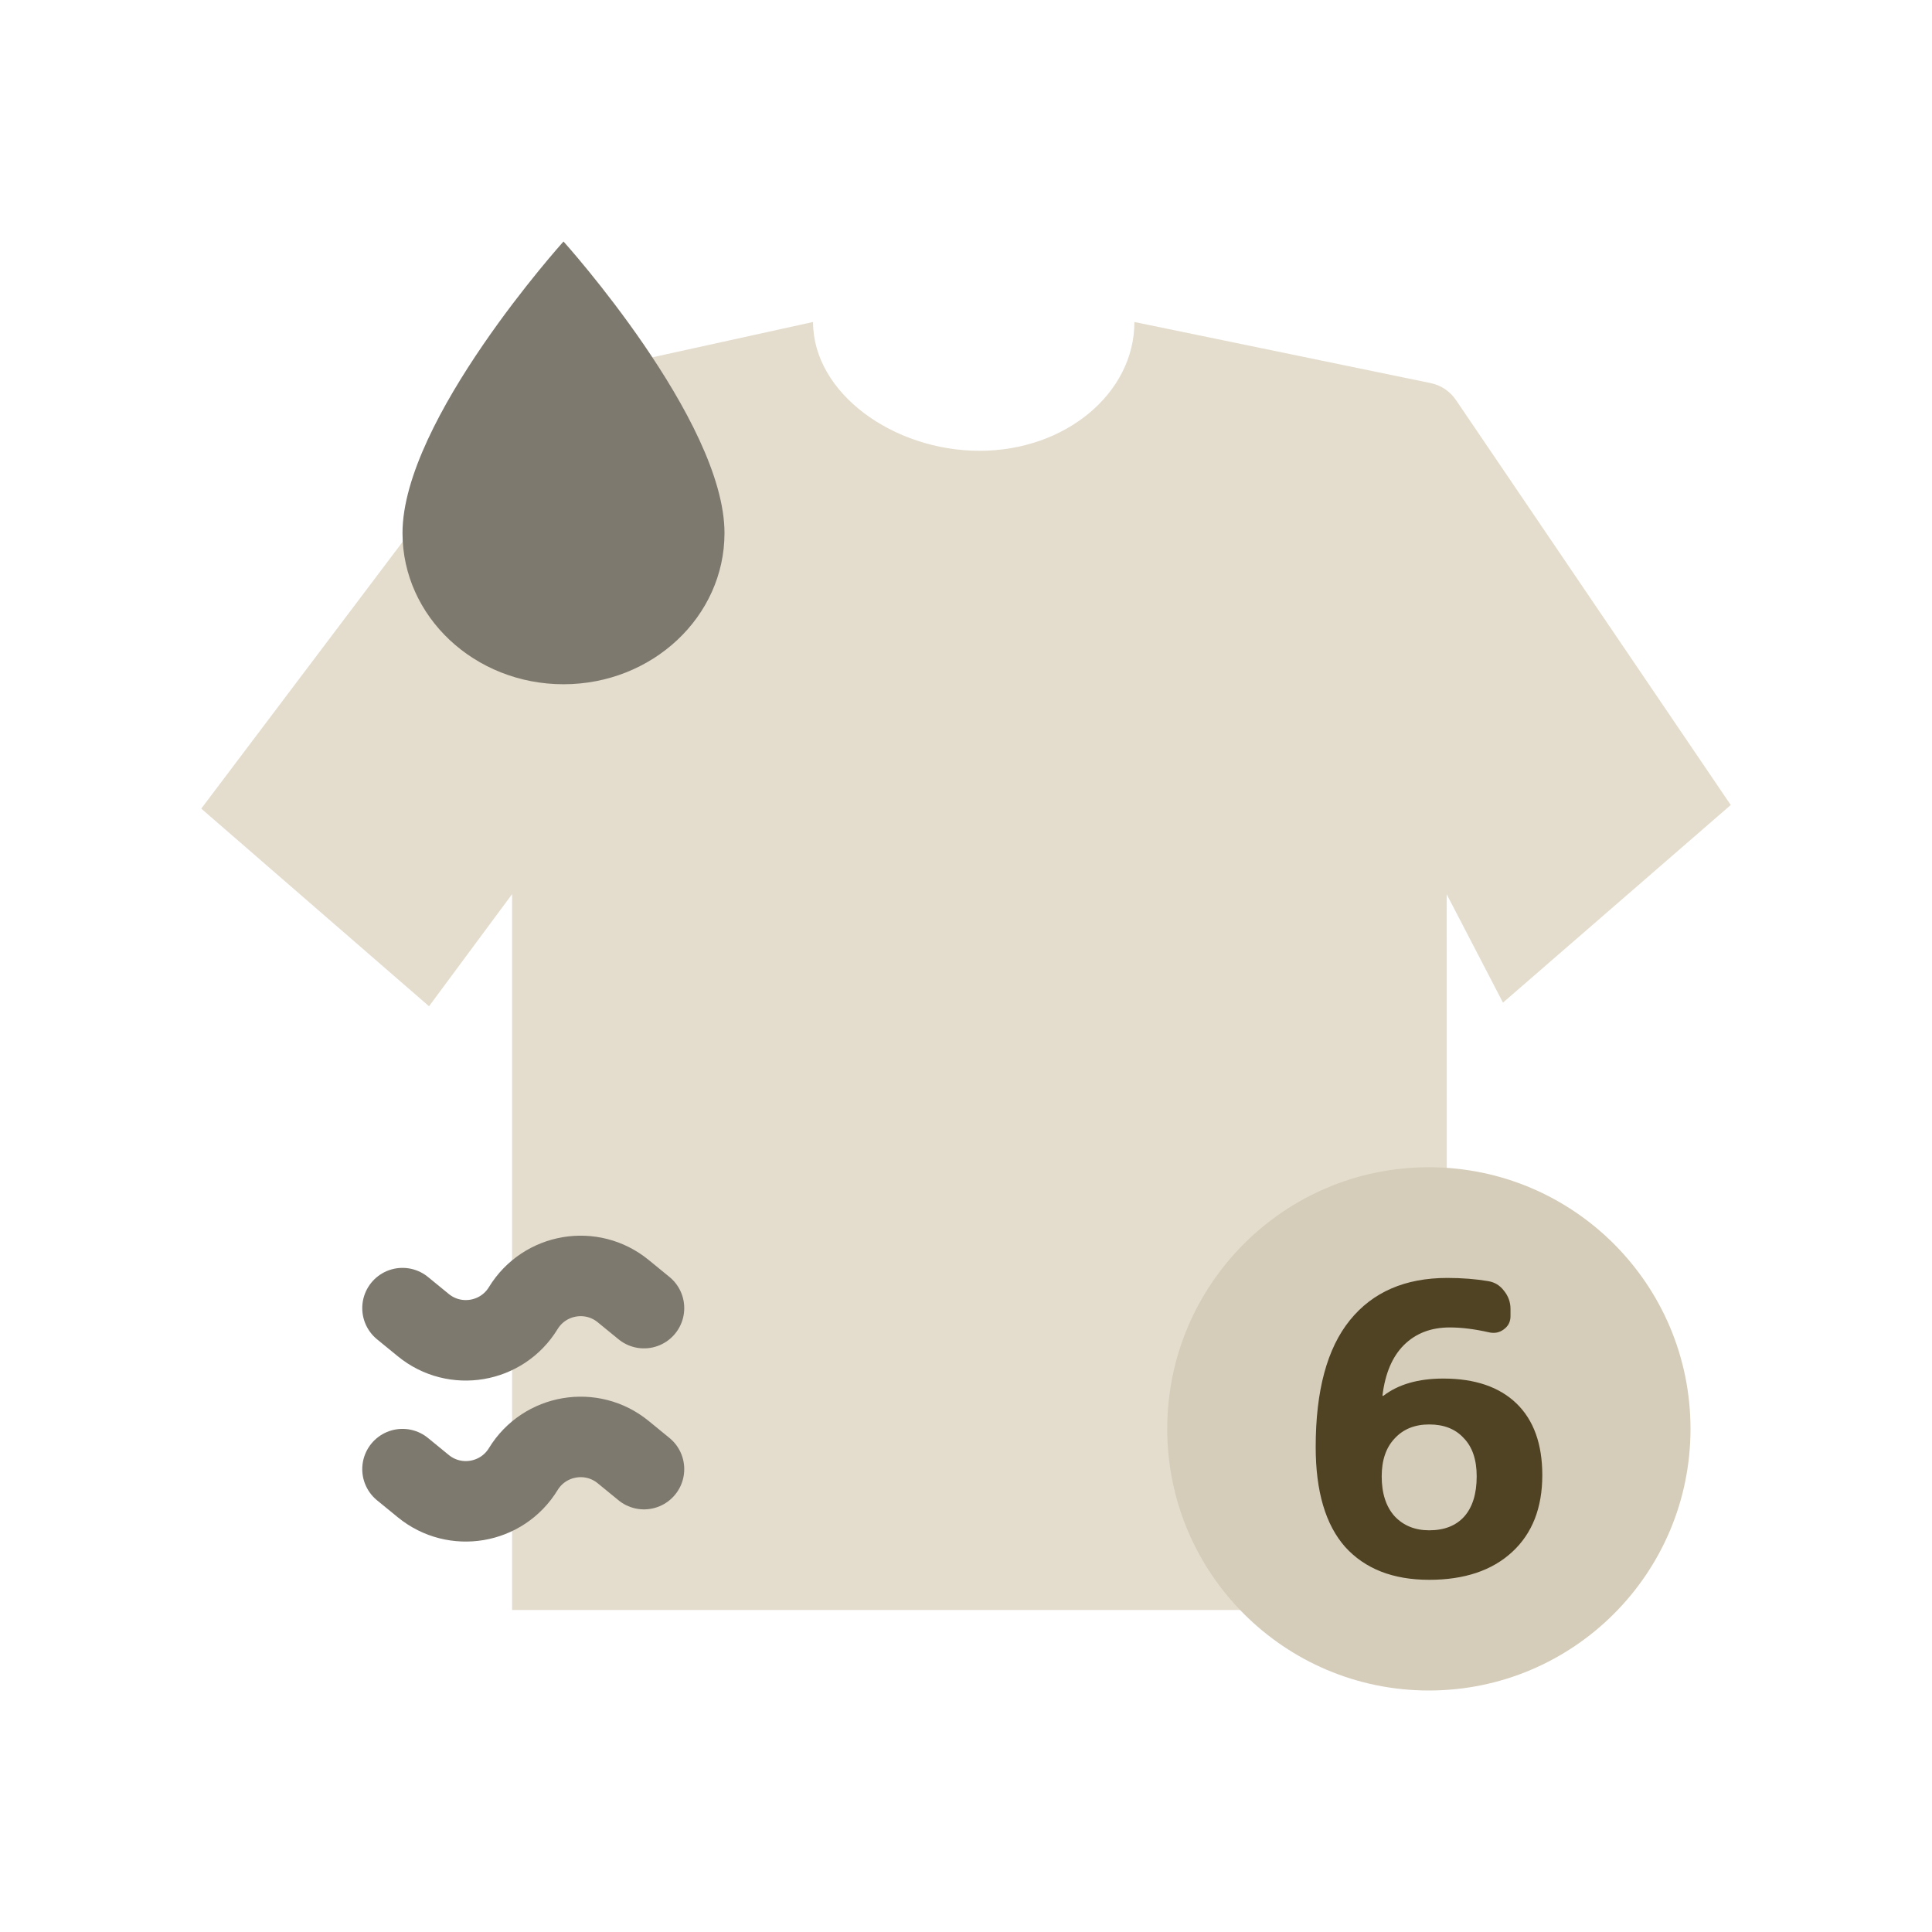
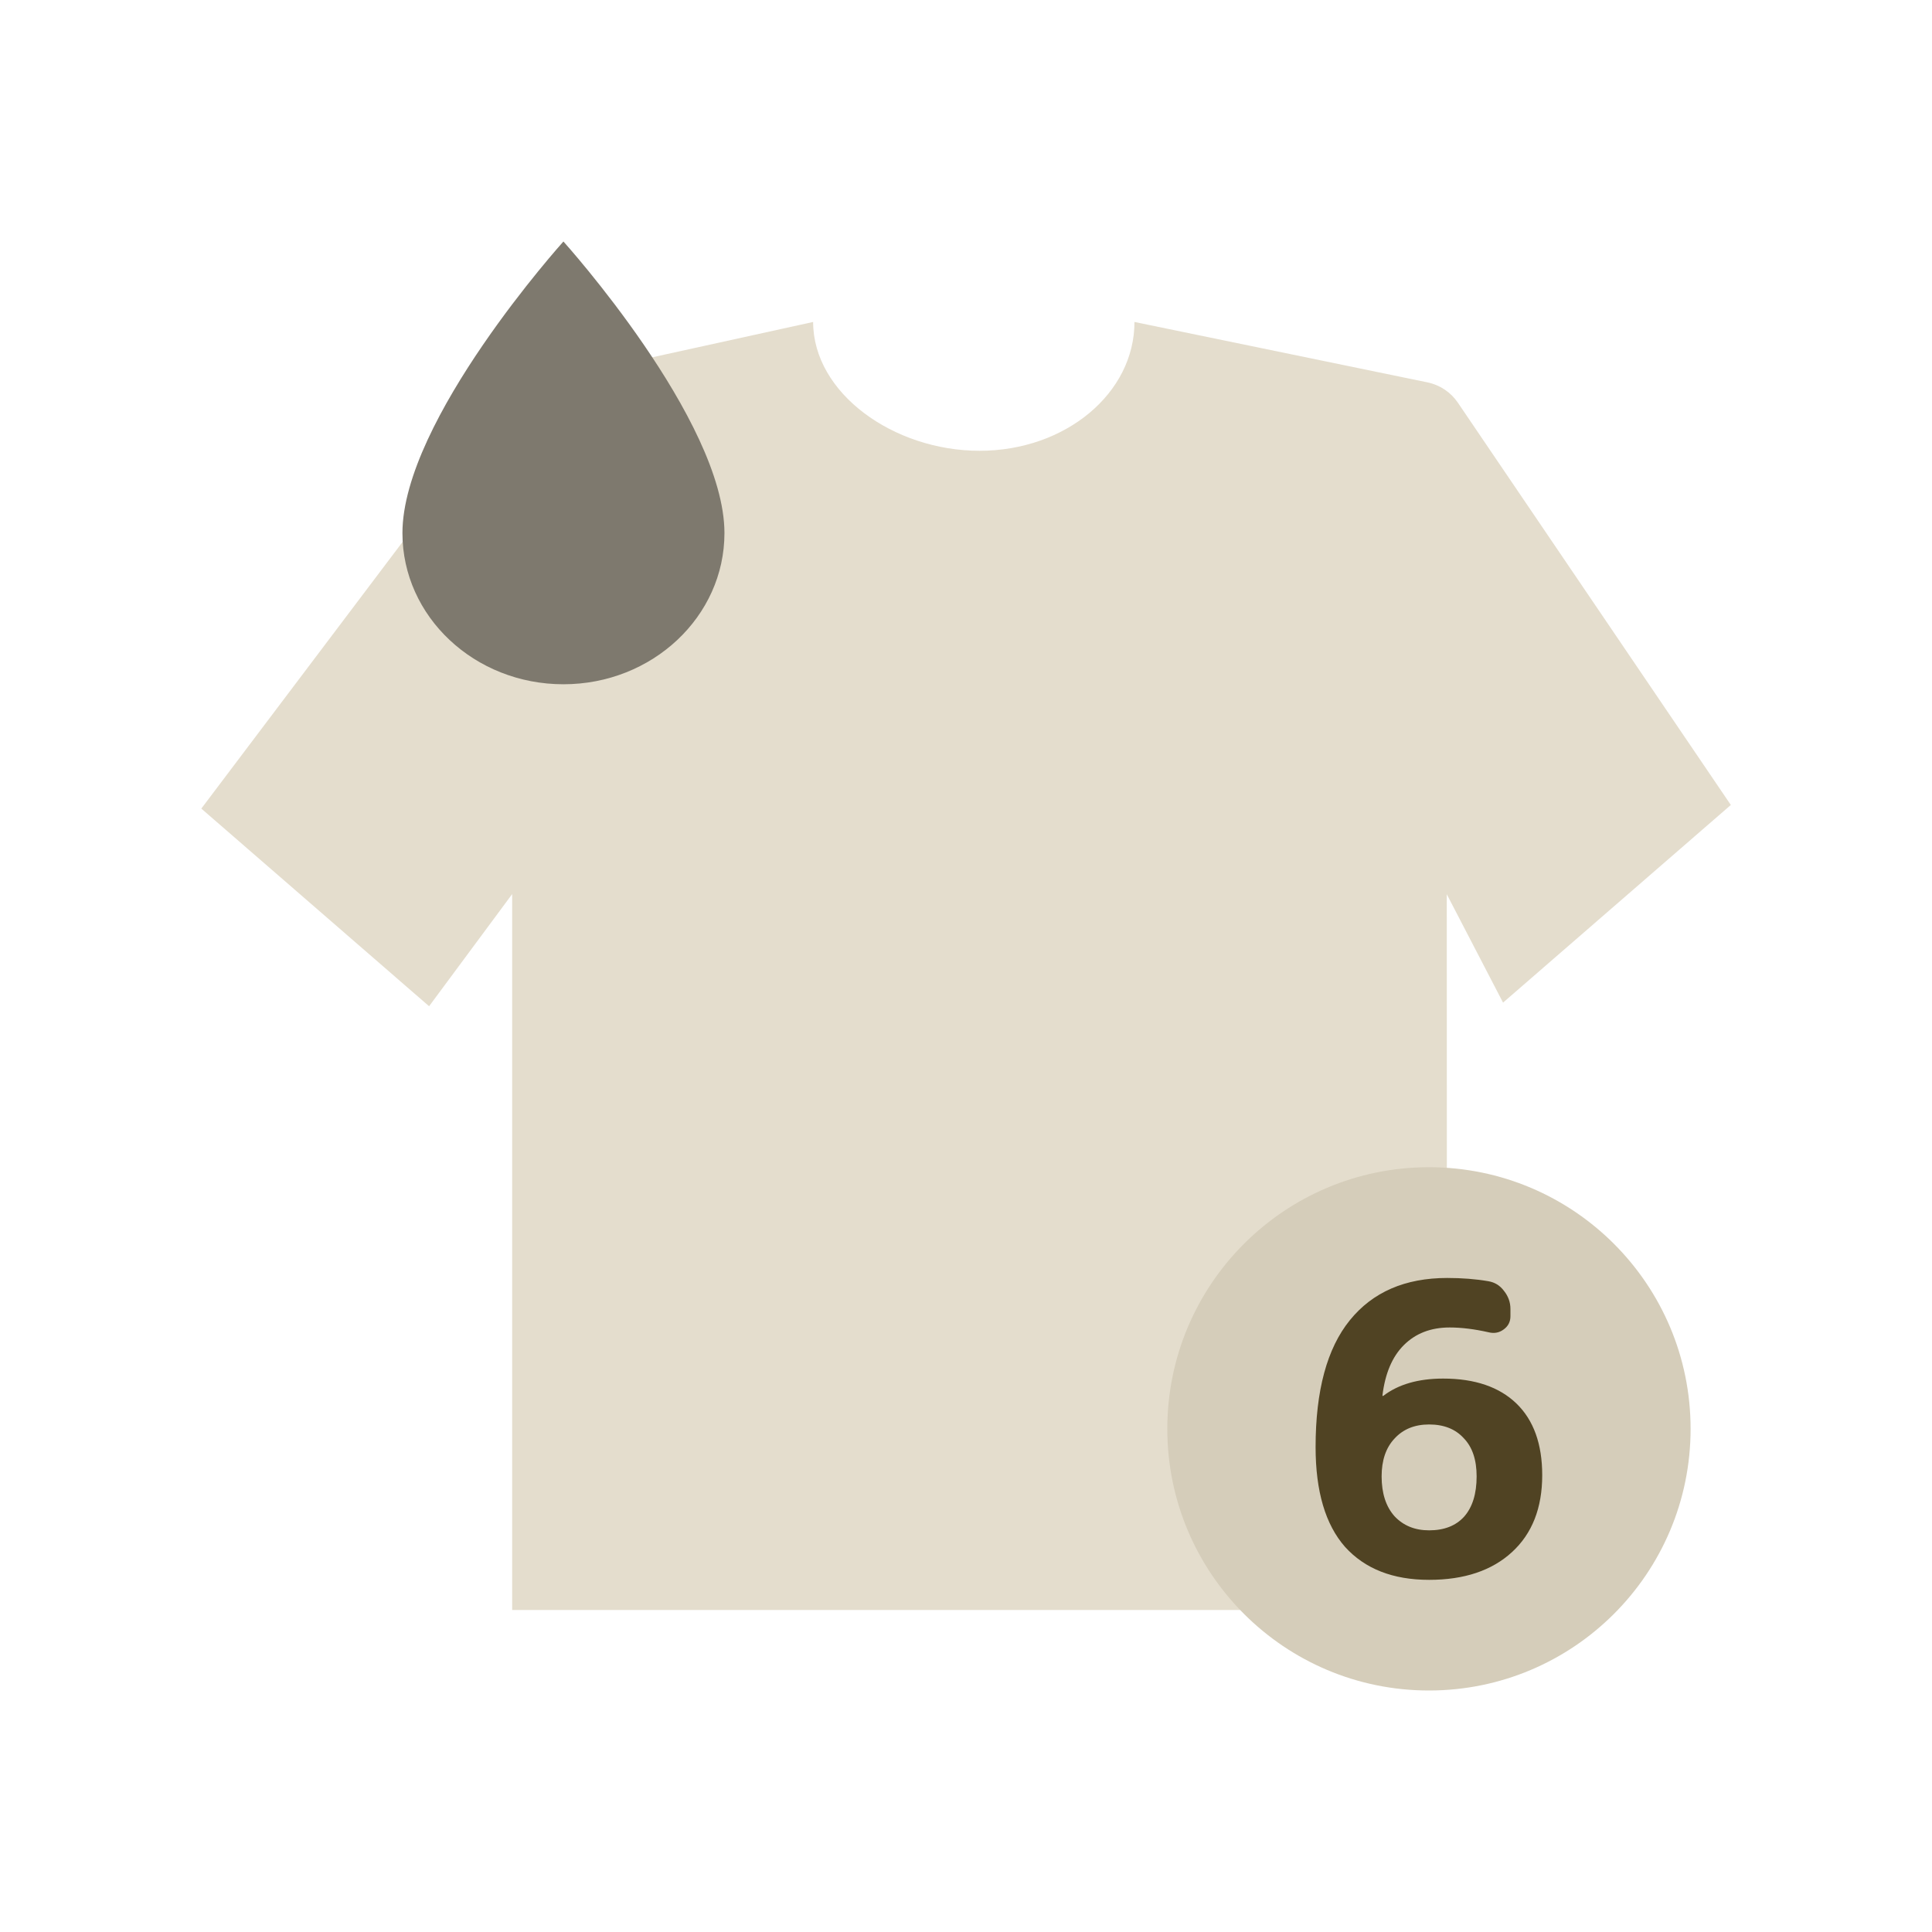
- <svg xmlns="http://www.w3.org/2000/svg" width="48" height="48" viewBox="0 0 48 48" fill="none">
-   <path fill-rule="evenodd" clip-rule="evenodd" d="M13.278 9.521C13.045 9.572 12.838 9.705 12.694 9.895L5 20.09L10.659 25L12.723 22.214L12.723 40H35.948L35.943 22.218L37.341 24.91L43 20L36.171 9.936C36.025 9.721 35.8 9.571 35.545 9.518L28.184 8C28.184 9.767 26.474 11.2 24.335 11.2C22.197 11.2 20.2 9.767 20.2 8L13.278 9.521Z" fill="#E4DDCD" />
-   <circle cx="35.5" cy="35.5" r="6.5" fill="#D5CDBA" />
-   <path d="M35.508 35.39C35.148 35.39 34.861 35.507 34.648 35.74C34.434 35.967 34.328 36.28 34.328 36.68C34.328 37.1 34.434 37.43 34.648 37.67C34.867 37.903 35.154 38.02 35.508 38.02C35.881 38.02 36.171 37.907 36.377 37.68C36.584 37.447 36.688 37.113 36.688 36.68C36.688 36.267 36.581 35.95 36.367 35.73C36.161 35.503 35.874 35.39 35.508 35.39ZM35.508 39.25C34.608 39.25 33.911 38.977 33.417 38.43C32.931 37.877 32.688 37.05 32.688 35.95C32.688 34.55 32.971 33.5 33.538 32.8C34.104 32.1 34.911 31.75 35.958 31.75C36.324 31.75 36.664 31.777 36.977 31.83C37.138 31.857 37.267 31.937 37.367 32.07C37.474 32.203 37.528 32.353 37.528 32.52V32.7C37.528 32.84 37.471 32.95 37.358 33.03C37.251 33.11 37.127 33.133 36.987 33.1C36.634 33.02 36.311 32.98 36.017 32.98C35.551 32.98 35.171 33.127 34.877 33.42C34.591 33.707 34.414 34.123 34.347 34.67C34.347 34.677 34.351 34.68 34.358 34.68H34.367C34.741 34.393 35.237 34.25 35.858 34.25C36.644 34.25 37.251 34.457 37.678 34.87C38.104 35.283 38.318 35.877 38.318 36.65C38.318 37.463 38.068 38.1 37.568 38.56C37.068 39.02 36.381 39.25 35.508 39.25Z" fill="#504323" />
-   <path d="M16 32.5L15.484 32.078C14.7 31.436 13.529 31.635 13 32.5C12.471 33.365 11.3 33.564 10.516 32.922L10 32.5" stroke="#7E796E" stroke-width="2" stroke-linecap="round" stroke-linejoin="round" />
-   <path d="M16 36.5L15.484 36.078C14.7 35.436 13.529 35.635 13 36.5C12.471 37.365 11.3 37.564 10.516 36.922L10 36.5" stroke="#7E796E" stroke-width="2" stroke-linecap="round" stroke-linejoin="round" />
-   <path d="M18 13.244C18 15.318 16.209 17 14 17C11.791 17 10 15.318 10 13.244C10 10.436 14 6 14 6C14 6 18 10.436 18 13.244Z" fill="#7E796E" />
+ <svg xmlns="http://www.w3.org/2000/svg" width="40" height="40" viewBox="0 0 40 40" fill="none">
+   <path fill-rule="evenodd" clip-rule="evenodd" d="M11.126 7.92C10.893 7.971 10.686 8.104 10.543 8.294L4.168 16.741L8.884 20.833L10.604 18.511L10.604 33.333H29.958L29.954 18.514L31.119 20.758L35.835 16.666L30.182 8.335C30.036 8.12 29.811 7.97 29.556 7.917L23.488 6.666C23.488 8.139 22.063 9.333 20.281 9.333C18.499 9.333 16.835 8.139 16.835 6.666L11.126 7.92Z" fill="#E4DDCD" />
+   <circle cx="29.585" cy="29.583" r="5.417" fill="#D5CDBA" />
+   <path d="M29.588 29.492C29.288 29.492 29.049 29.59 28.872 29.784C28.694 29.973 28.605 30.234 28.605 30.567C28.605 30.917 28.694 31.192 28.872 31.392C29.055 31.587 29.294 31.684 29.588 31.684C29.899 31.684 30.141 31.59 30.313 31.401C30.485 31.206 30.572 30.928 30.572 30.567C30.572 30.223 30.483 29.959 30.305 29.776C30.133 29.587 29.894 29.492 29.588 29.492ZM29.588 32.709C28.838 32.709 28.258 32.481 27.847 32.026C27.441 31.564 27.238 30.876 27.238 29.959C27.238 28.792 27.474 27.917 27.947 27.334C28.419 26.751 29.091 26.459 29.963 26.459C30.269 26.459 30.552 26.481 30.813 26.526C30.947 26.548 31.055 26.614 31.138 26.726C31.227 26.837 31.272 26.962 31.272 27.101V27.251C31.272 27.367 31.224 27.459 31.13 27.526C31.041 27.592 30.938 27.612 30.822 27.584C30.527 27.517 30.258 27.484 30.013 27.484C29.624 27.484 29.308 27.606 29.063 27.851C28.824 28.09 28.677 28.437 28.622 28.892C28.622 28.898 28.624 28.901 28.63 28.901H28.638C28.949 28.662 29.363 28.542 29.88 28.542C30.535 28.542 31.041 28.715 31.397 29.059C31.752 29.403 31.93 29.898 31.93 30.542C31.93 31.22 31.722 31.751 31.305 32.134C30.888 32.517 30.316 32.709 29.588 32.709Z" fill="#504323" />
+   <path d="M14.999 11.037C14.999 12.765 13.506 14.167 11.665 14.167C9.824 14.167 8.332 12.765 8.332 11.037C8.332 8.697 11.665 5 11.665 5C11.665 5 14.999 8.697 14.999 11.037Z" fill="#7E796E" />
</svg>
